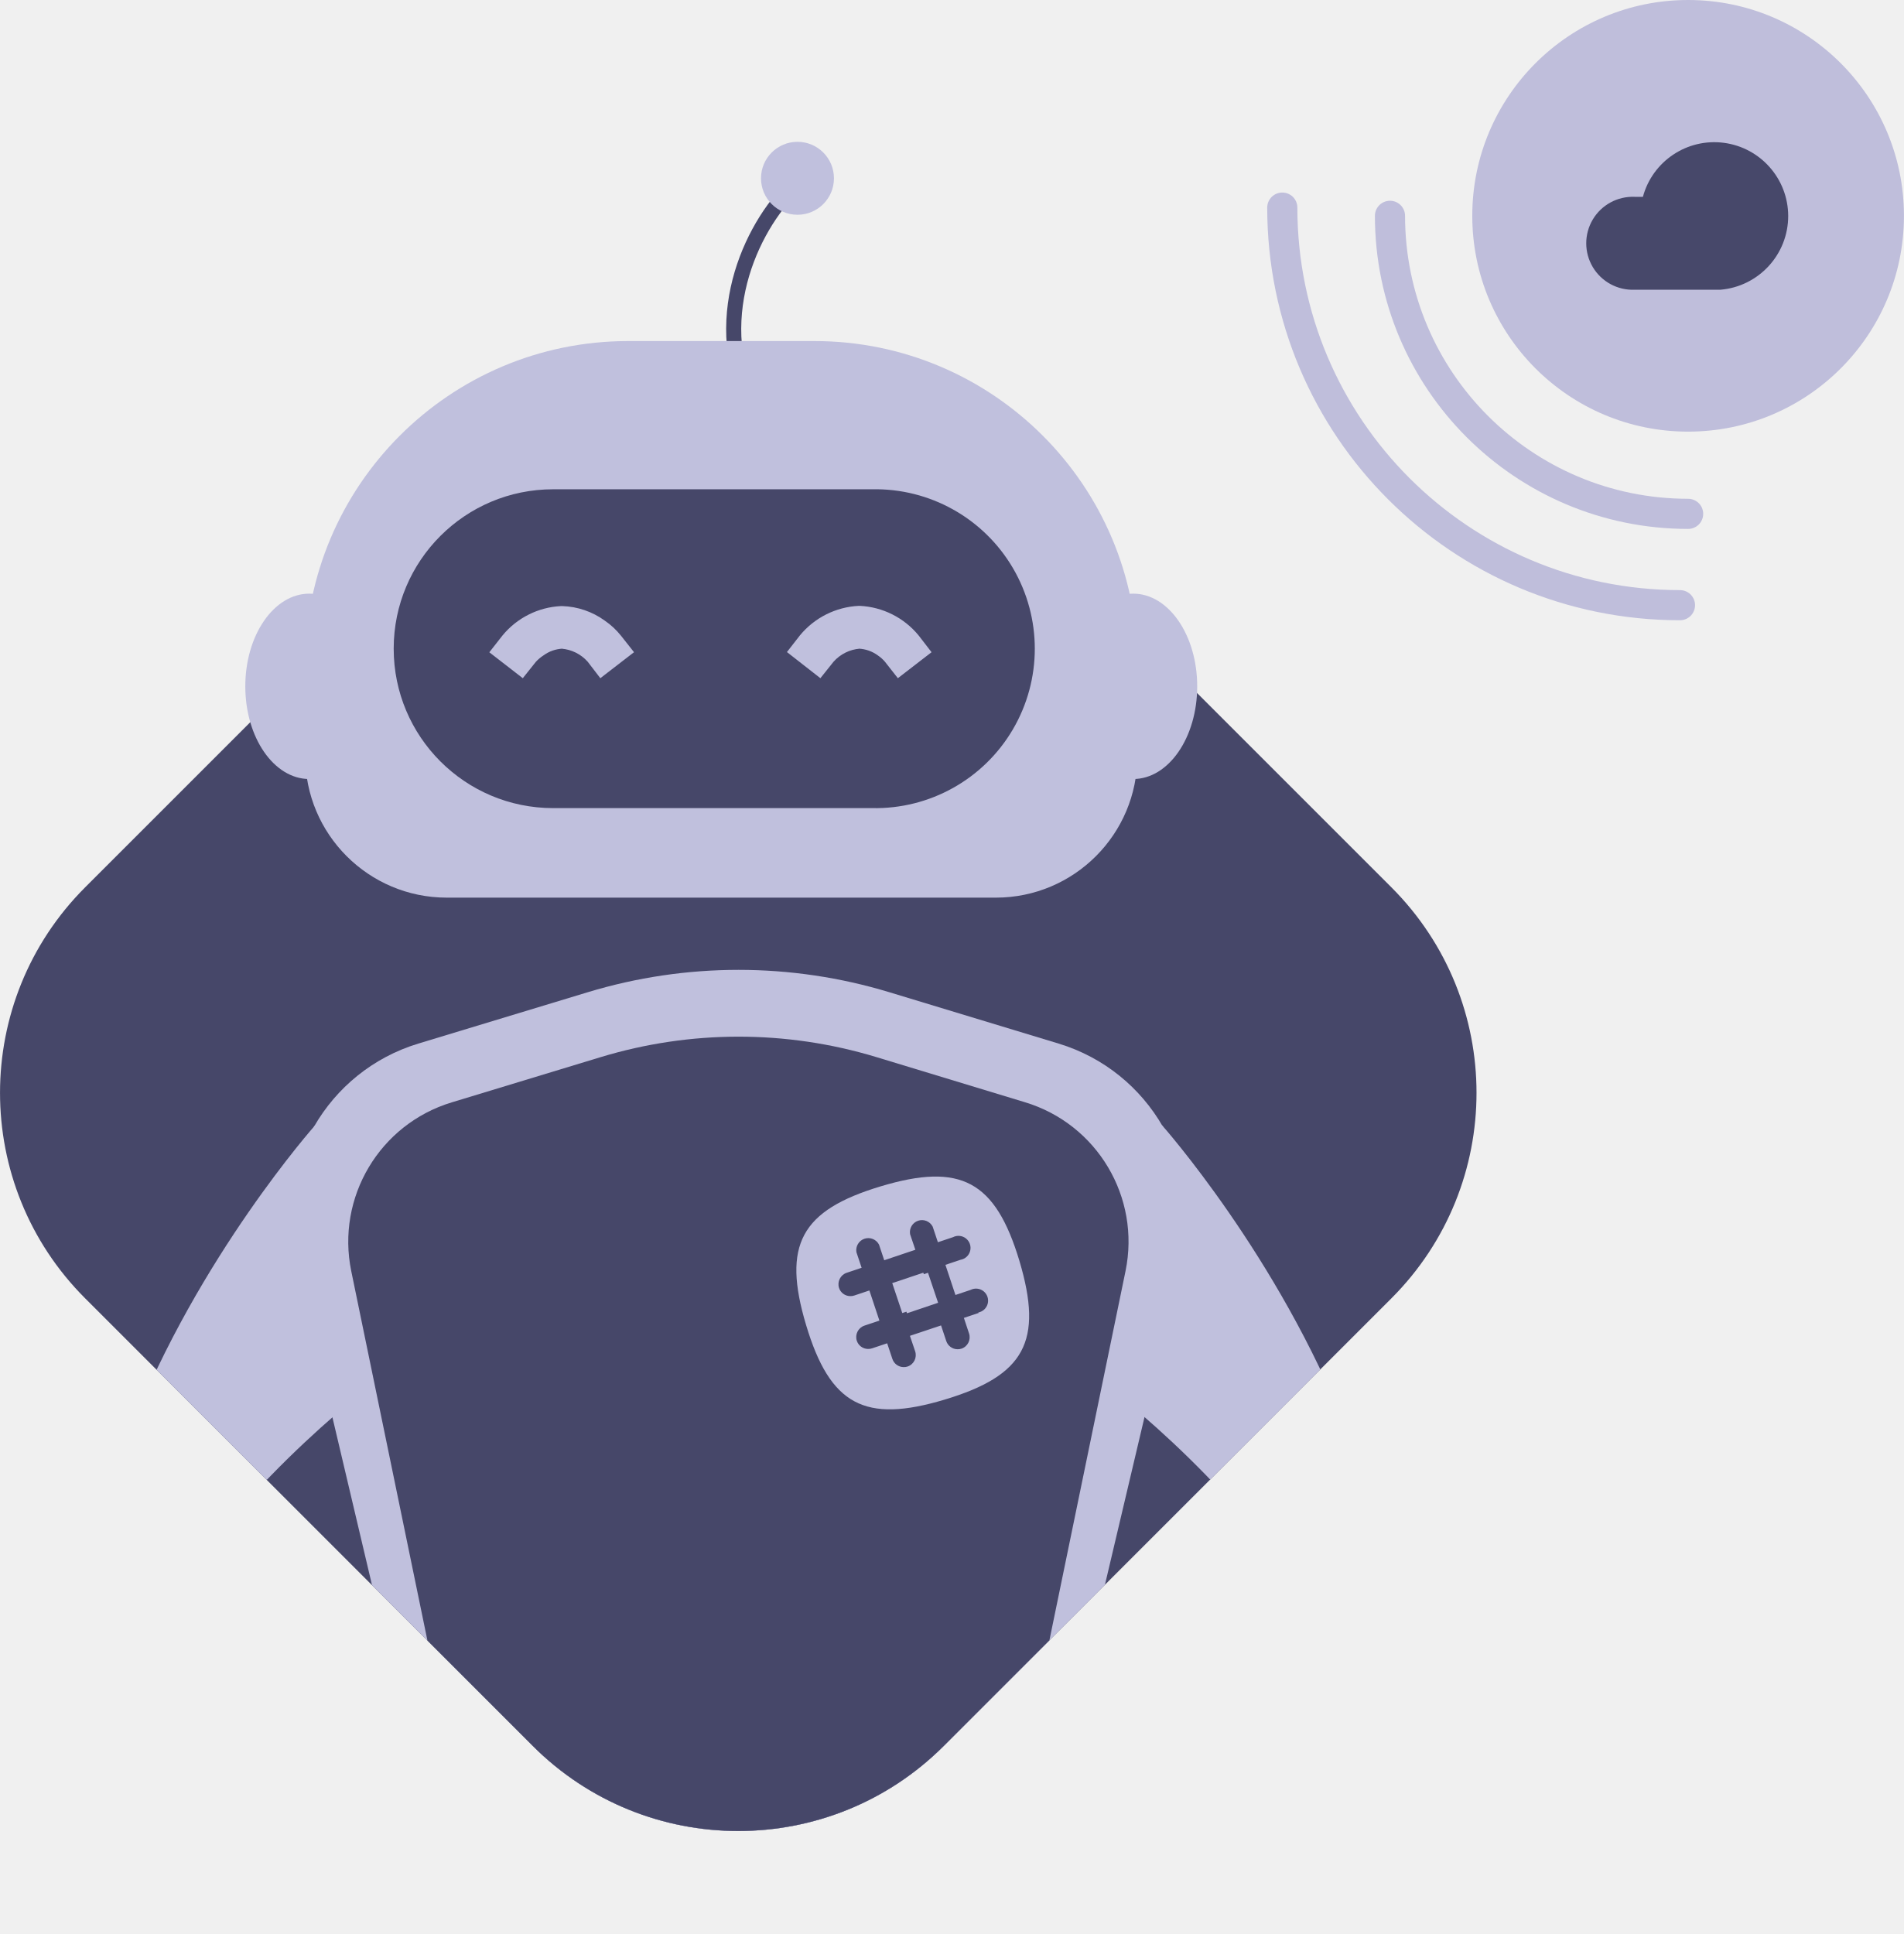
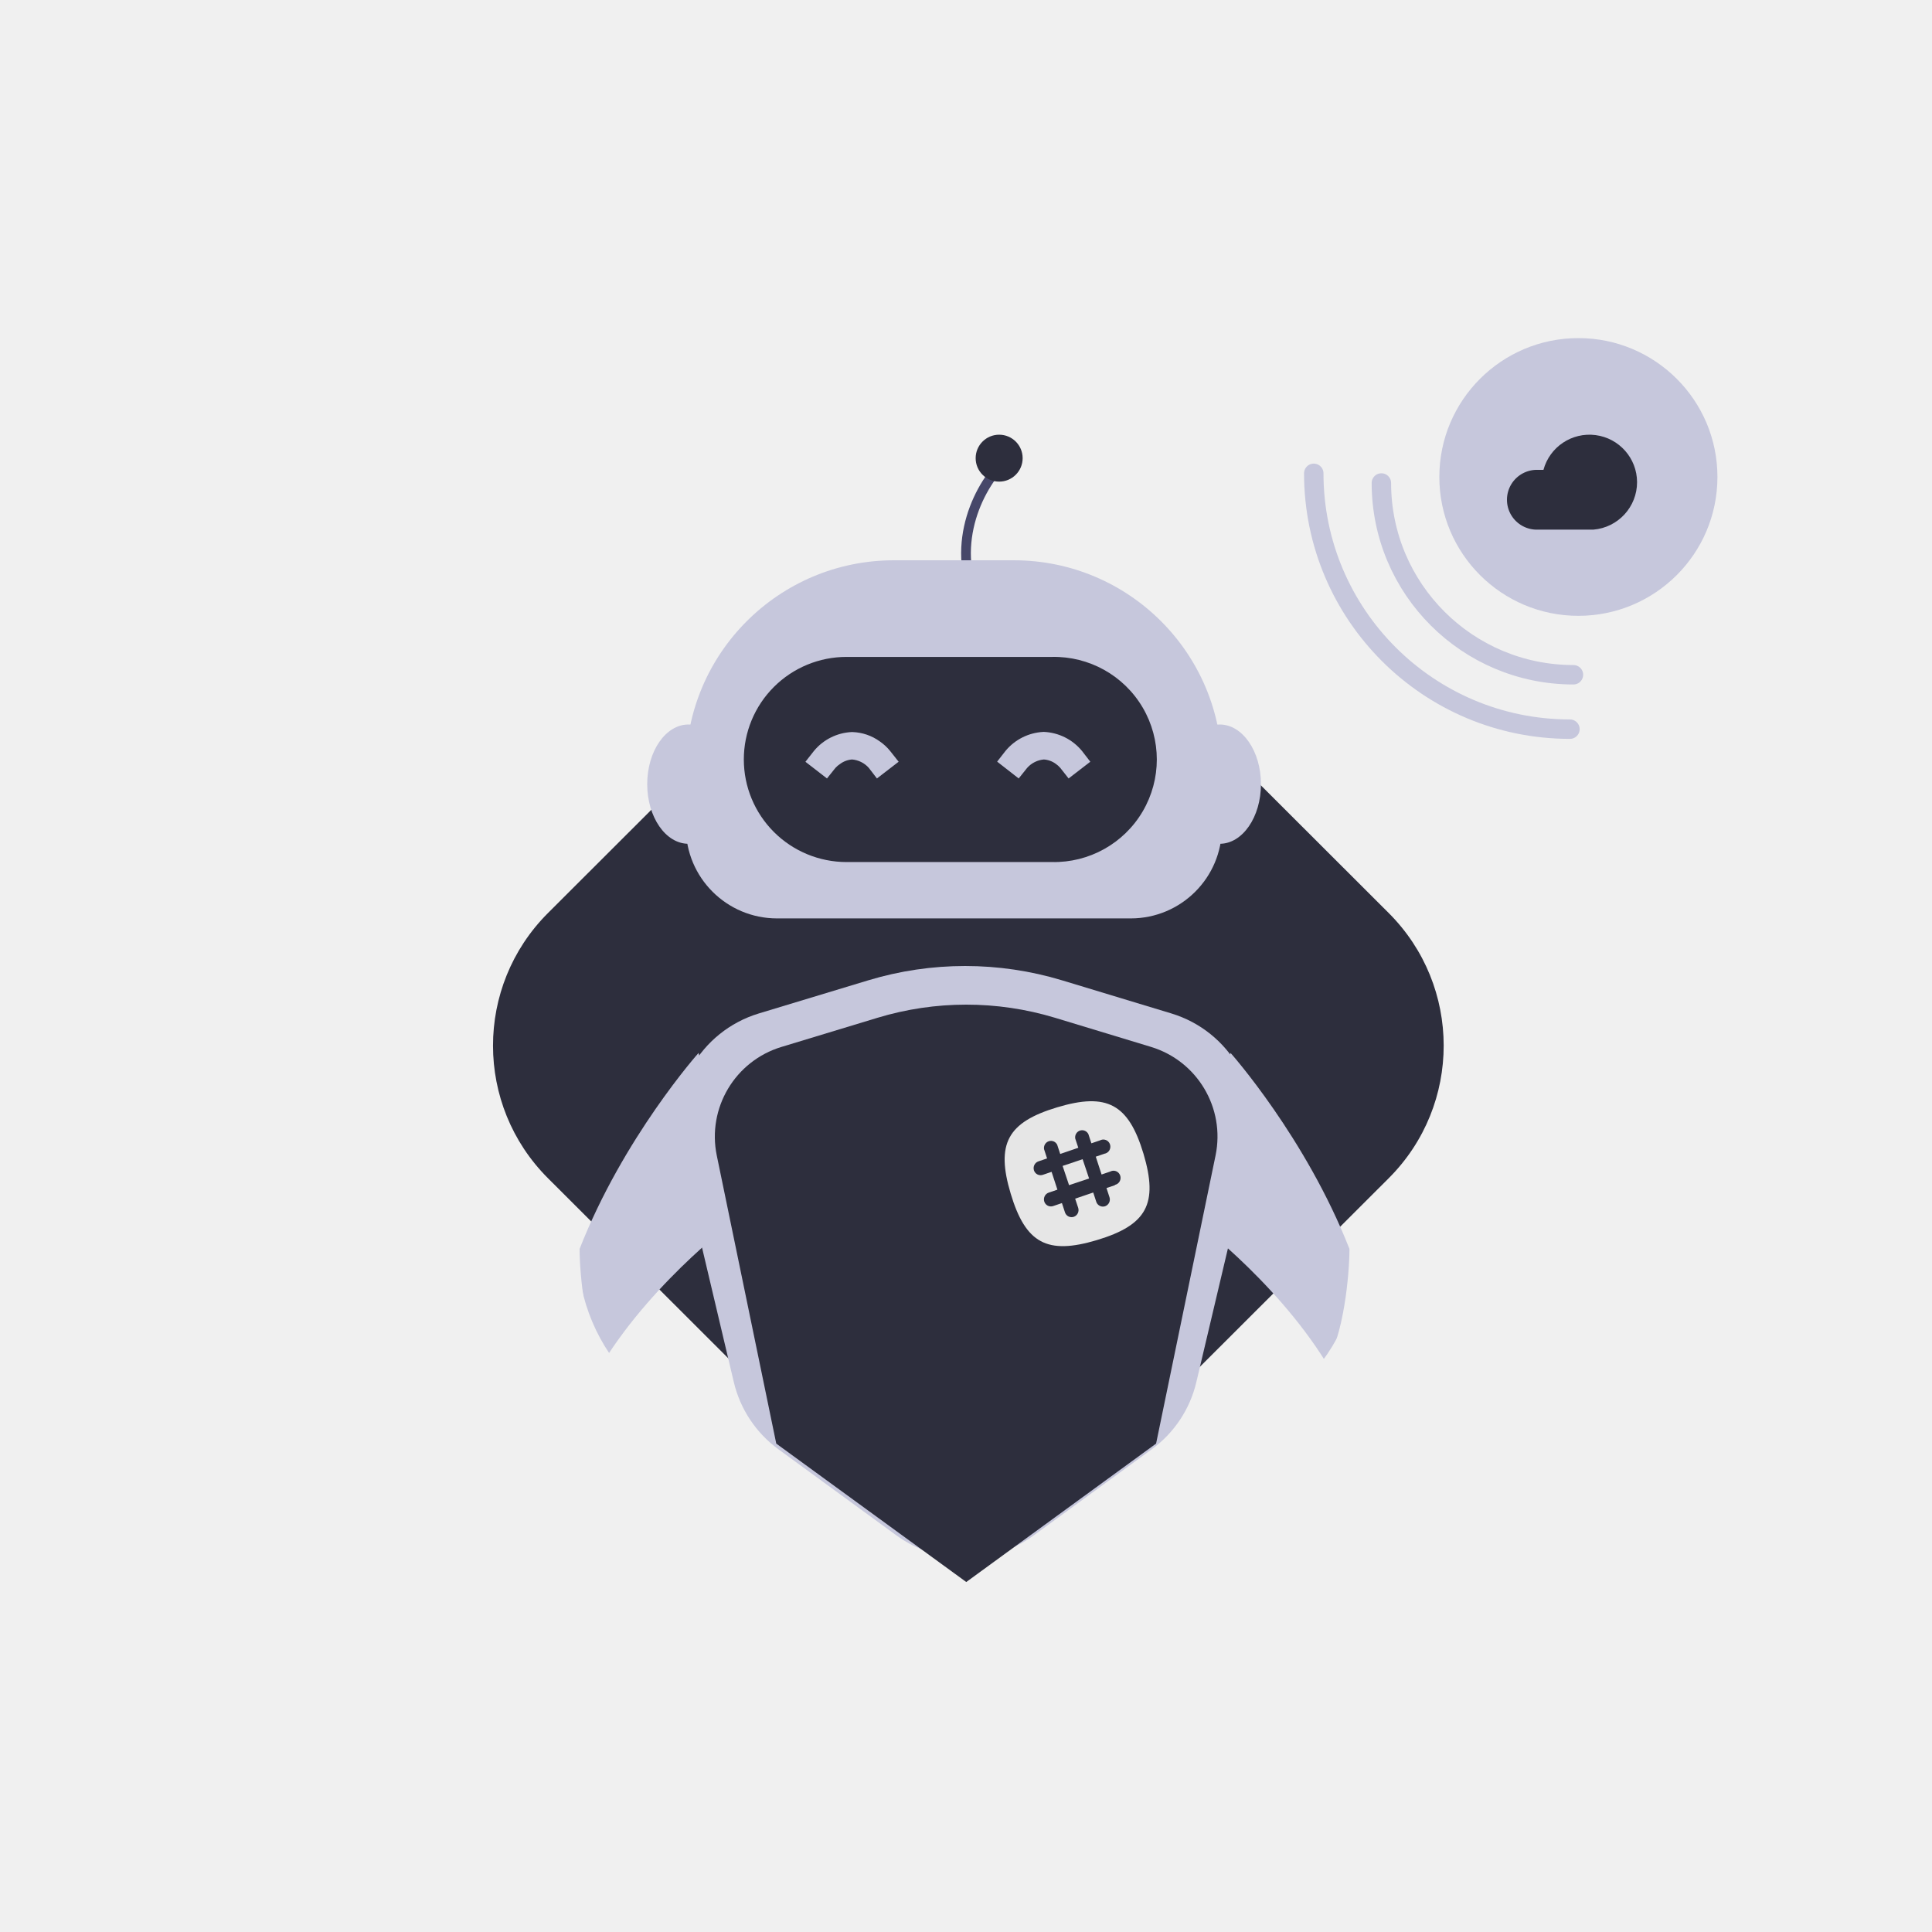
- <svg xmlns="http://www.w3.org/2000/svg" viewBox="0 0 252.63 256.65">
+ <svg xmlns="http://www.w3.org/2000/svg" xmlns:xlink="http://www.w3.org/1999/xlink" width="200px" height="200px" viewBox="0 0 200 200" version="1.1">
  <defs>
-     <style>.cls-1,.cls-4,.cls-6{fill:none;}.cls-2{fill:#bfbedb;}.cls-3{fill:#47486a;}.cls-4{stroke:#bfbedb;stroke-linecap:round;stroke-linejoin:round;stroke-width:4px;}.cls-5,.cls-9{fill:#464769;}.cls-6{stroke:#464769;stroke-miterlimit:10;stroke-width:2px;}.cls-7{clip-path:url(#clip-path);}.cls-8{fill:#c0c0dd;}.cls-9{fill-rule:evenodd;}</style>
-     <clipPath id="clip-path">
-       <rect class="cls-1" x="17.39" y="64.46" width="161.13" height="161.13" rx="38.57" transform="translate(-73.85 111.74) rotate(-45)" />
-     </clipPath>
+     <path d="M36.18,16.766 L78.305,16.793 C89.01,16.8 97.687,25.476 97.693,36.182 L97.72,78.307 C97.727,89.022 89.046,97.713 78.331,97.72 C78.323,97.72 78.315,97.72 78.307,97.72 L36.182,97.693 C25.476,97.687 16.8,89.01 16.793,78.305 L16.766,36.18 C16.759,25.465 25.44,16.773 36.155,16.766 C36.163,16.766 36.171,16.766 36.18,16.766 Z" id="path-1" />
  </defs>
-   <g id="Layer_2" data-name="Layer 2">
-     <g id="Layer_1-2" data-name="Layer 1">
-       <circle class="cls-2" cx="224" cy="28.64" r="28.64" />
-       <path class="cls-3" d="M237.28,28.64A9.81,9.81,0,0,0,218,26.12h-1.1a6.17,6.17,0,1,0,0,12.33h10.69c.23,0,.45,0,.68,0A9.82,9.82,0,0,0,237.28,28.64Z" />
-       <path class="cls-4" d="M224,68.19a39.56,39.56,0,0,1-39.56-39.55" />
-       <path class="cls-4" d="M222.92,80.31a52.77,52.77,0,0,1-52.77-52.76" />
-       <rect class="cls-5" x="17.39" y="64.46" width="161.13" height="161.13" rx="38.57" transform="translate(-73.85 111.74) rotate(-45)" />
-       <path class="cls-6" d="M100.7,55.87c-7-11.94-1.73-24.61,4.09-30.66" />
-       <g class="cls-7">
-         <path class="cls-8" d="M178.67,189.73c-9-23-24.49-40.42-24.49-40.42l-8.73,33.52s17.6,12.8,28.44,30.36C177.43,207.71,178.67,195.17,178.67,189.73Z" />
-         <path class="cls-8" d="M17.33,189.73c9-23,24.5-40.42,24.5-40.42l8.73,33.52S33,195.63,22.12,213.19C18.58,207.71,17.33,195.17,17.33,189.73Z" />
-         <path class="cls-8" d="M78,131.67l-22.5,6.82a24,24,0,0,0-16.38,28.44l11.23,47.6a24,24,0,0,0,9.19,13.85l24.31,17.76a24,24,0,0,0,28.27,0l24.31-17.76a23.92,23.92,0,0,0,9.19-13.85l11.23-47.6a24,24,0,0,0-16.37-28.44L118,131.67A68.92,68.92,0,0,0,78,131.67Z" />
-         <path class="cls-5" d="M79.69,140.29l-19.75,6a19.33,19.33,0,0,0-13.33,22.4L58.86,228.1,98,256.65l39.1-28.55,12.25-59.43A19.33,19.33,0,0,0,136,146.27l-19.75-6A63,63,0,0,0,79.69,140.29Z" />
+   <g id="atoms-/-illustration---slack_bot" stroke="none" stroke-width="1" fill="none" fill-rule="evenodd">
+     <g id="Group-3" transform="translate(43, 35)">
+       <ellipse id="Oval" fill="#C6C7DC" cx="120.394" cy="14.375" rx="14.394" ry="14.375" />
+       <path d="M126.468,14.904 C126.458,12.439 124.624,10.361 122.177,10.042 C119.729,9.722 117.423,11.26 116.778,13.639 L116.226,13.639 C115.089,13.594 114.018,14.173 113.436,15.149 C112.855,16.126 112.855,17.342 113.436,18.318 C114.018,19.294 115.089,19.874 116.226,19.828 L121.598,19.828 C121.714,19.828 121.824,19.828 121.94,19.828 C124.503,19.616 126.474,17.473 126.468,14.904 Z" id="Path" fill="#2D2E3D" />
+       <path d="M119.882,34.851 C108.903,34.851 100.003,25.964 100,15" id="Path" stroke="#C6C7DC" stroke-width="2.012" stroke-linecap="round" stroke-linejoin="round" />
+       <path d="M119.52,40.482 C104.876,40.482 93.003,28.626 93,14" id="Path" stroke="#C6C7DC" stroke-width="2.012" stroke-linecap="round" stroke-linejoin="round" />
+       <g id="Path-+-Path-Mask" transform="translate(0, 16)">
+         <mask id="mask-2" fill="white">
+           <use xlink:href="#path-1" />
+         </mask>
+         <use id="Mask" fill="#2D2E3D" transform="translate(57.24312, 57.24312) rotate(-45) translate(-57.24312, -57.24312) " xlink:href="#path-1" />
+         <path d="M96.695,78.288 C92.172,66.744 84.387,58 84.387,58 L80,74.825 C80,74.825 88.845,81.249 94.293,90.063 C96.072,87.313 96.695,81.019 96.695,78.288 Z" id="Path" fill="#C6C7DC" mask="url(#mask-2)" />
+         <path d="M17,78.288 C21.523,66.744 29.313,58 29.313,58 L33.7,74.825 C33.7,74.825 24.875,81.249 19.407,90.063 C17.628,87.313 17,81.019 17,78.288 Z" id="Path" fill="#C6C7DC" mask="url(#mask-2)" />
      </g>
-       <path class="cls-8" d="M83.36,45.26h24.7a42.86,42.86,0,0,1,42.86,42.86v12.22a18.78,18.78,0,0,1-18.78,18.78H59.28A18.78,18.78,0,0,1,40.5,100.34V88.12A42.86,42.86,0,0,1,83.36,45.26Z" />
-       <ellipse class="cls-8" cx="150.37" cy="91.08" rx="8.49" ry="12.3" />
-       <ellipse class="cls-8" cx="41.04" cy="91.08" rx="8.49" ry="12.3" />
-       <circle class="cls-8" cx="105.82" cy="23.66" r="4.84" />
-       <rect class="cls-8" x="118.94" y="169.48" width="4.35" height="4.19" transform="matrix(0.95, -0.32, 0.32, 0.95, -48.22, 47.35)" />
-       <rect class="cls-8" x="118.94" y="169.48" width="4.35" height="4.19" transform="translate(-48.22 47.35) rotate(-18.52)" />
-       <path class="cls-8" d="M135.27,167.33c-3.19-10.61-7.79-13.09-18.4-9.9s-13.09,7.78-9.91,18.4,7.79,13.09,18.4,9.9S138.45,178,135.27,167.33Zm-5.37,6.89-2,.67.69,2.08a1.6,1.6,0,0,1-1,2,1.5,1.5,0,0,1-.55.08,1.59,1.59,0,0,1-1.48-1.09l-.69-2.07-4.13,1.38.7,2.07a1.6,1.6,0,0,1-1,2,1.5,1.5,0,0,1-.55.08,1.58,1.58,0,0,1-1.48-1.09l-.69-2.07-2,.67a1.53,1.53,0,0,1-.55.08,1.58,1.58,0,0,1-1.48-1.09,1.6,1.6,0,0,1,1-2l2-.67-1.33-4-2,.67a1.5,1.5,0,0,1-.55.08,1.58,1.58,0,0,1-1.48-1.09,1.61,1.61,0,0,1,1-2l2-.67-.69-2.07a1.6,1.6,0,0,1,3-1l.69,2.07,4.13-1.39-.7-2.07a1.6,1.6,0,0,1,3-1l.69,2.07,2-.67a1.6,1.6,0,1,1,1,3l-2,.67,1.33,4,2-.67a1.6,1.6,0,1,1,1,3Z" />
-       <path class="cls-9" d="M52.24,86.08A21.15,21.15,0,0,1,73.4,64.93h42.29a21.16,21.16,0,1,1,0,42.31H73.4A21.16,21.16,0,0,1,52.24,86.08Zm18.87,1.74a5.13,5.13,0,0,1,1-.84,4.64,4.64,0,0,1,2.54-.9h-.16a5.2,5.2,0,0,1,3.49,1.73L79.66,90l4.47-3.45L82.4,84.36a10,10,0,0,0-2.15-2,10.15,10.15,0,0,0-5.64-1.93h-.16a10.72,10.72,0,0,0-7.78,3.91l-1.74,2.22L69.37,90Zm39.49,0a5.21,5.21,0,0,1,3.49-1.74h-.15a4.64,4.64,0,0,1,2.55.9,4.7,4.7,0,0,1,.93.83L119.14,90l4.47-3.45-1.72-2.23a10.76,10.76,0,0,0-7.8-3.92h-.15a10.79,10.79,0,0,0-7.79,3.91l-1.73,2.22L108.86,90Z" />
+       <path d="M58.681,28.389 C55.163,22.396 57.812,16.037 60.737,13" id="Path" stroke="#464769" stroke-width="1.006" />
+       <path d="M46.861,66.489 L35.553,69.912 C29.471,71.76 25.869,78.005 27.321,84.187 L32.965,108.079 C33.626,110.871 35.264,113.336 37.583,115.03 L49.801,123.945 C54.034,127.026 59.775,127.026 64.008,123.945 L76.226,115.03 C78.548,113.339 80.186,110.873 80.844,108.079 L86.488,84.187 C87.94,78.007 84.341,71.762 78.261,69.912 L66.963,66.489 C60.41,64.504 53.414,64.504 46.861,66.489 Z" id="Path" fill="#C6C7DC" />
+       <path d="M47.826,70.365 L37.9,73.377 C33.093,74.831 30.188,79.706 31.201,84.62 L37.358,114.44 L57.028,128.77 L76.678,114.44 L82.835,84.61 C83.847,79.693 80.938,74.817 76.126,73.367 L66.2,70.355 C60.209,68.545 53.815,68.548 47.826,70.365 Z" id="Path" fill="#2D2E3D" />
+       <path d="M49.54,23 L61.953,23 C73.85,23 83.493,32.632 83.493,44.513 L83.493,50.646 C83.493,55.852 79.268,60.073 74.055,60.073 L37.438,60.073 C32.226,60.073 28,55.852 28,50.646 L28,44.513 C28,32.632 37.644,23 49.54,23 Z" id="Path" fill="#C6C7DC" />
+       <ellipse id="Oval" fill="#C6C7DC" cx="83.267" cy="46.174" rx="4.267" ry="6.174" />
+       <ellipse id="Oval" fill="#C6C7DC" cx="28.267" cy="46.174" rx="4.267" ry="6.174" />
+       <ellipse id="Oval" fill="#2D2E3D" cx="60.432" cy="12.429" rx="2.432" ry="2.429" />
+       <polygon id="Rectangle" fill="#E6E6E6" transform="translate(68.37091, 86.3449) rotate(-18.52) translate(-68.37091, -86.3449) " points="67.278 85.293 69.463 85.294 69.464 87.397 67.278 87.396" />
+       <path d="M75.374,84.436 C73.825,79.284 71.591,78.08 66.439,79.629 C61.286,81.178 60.082,83.407 61.626,88.563 C63.171,93.72 65.409,94.919 70.561,93.37 C75.714,91.821 76.918,89.617 75.374,84.436 Z M72.45,87.678 L71.544,87.987 L71.857,88.947 C71.977,89.328 71.776,89.738 71.403,89.869 C71.323,89.897 71.239,89.91 71.154,89.906 C70.848,89.9 70.579,89.699 70.483,89.403 L70.171,88.448 L68.299,89.085 L68.616,90.04 C68.736,90.422 68.535,90.831 68.163,90.962 C68.083,90.99 67.998,91.003 67.913,90.999 C67.607,90.995 67.338,90.793 67.243,90.497 L66.93,89.542 L66.023,89.851 C65.943,89.878 65.859,89.891 65.774,89.888 C65.468,89.883 65.198,89.681 65.103,89.385 C64.983,89.003 65.184,88.593 65.557,88.462 L66.463,88.153 L65.86,86.308 L64.954,86.617 C64.874,86.645 64.789,86.657 64.704,86.654 C64.398,86.649 64.129,86.447 64.034,86.151 C63.916,85.769 64.116,85.361 64.487,85.228 L65.393,84.919 L65.081,83.964 C65.021,83.605 65.227,83.256 65.566,83.141 C65.906,83.025 66.277,83.179 66.44,83.503 L66.753,84.458 L68.625,83.817 L68.308,82.862 C68.248,82.503 68.454,82.153 68.793,82.038 C69.133,81.923 69.504,82.077 69.668,82.4 L69.98,83.355 L70.887,83.046 C71.141,82.913 71.448,82.944 71.671,83.126 C71.895,83.307 71.992,83.606 71.921,83.887 C71.849,84.169 71.622,84.382 71.34,84.43 L70.434,84.739 L71.036,86.585 L71.943,86.275 C72.197,86.142 72.504,86.173 72.728,86.355 C72.951,86.537 73.048,86.835 72.977,87.117 C72.905,87.398 72.678,87.611 72.396,87.659 L72.45,87.678 Z" id="Shape" fill="#E6E6E6" fill-rule="nonzero" />
+       <path d="M34,43.618 C34,40.802 35.121,38.101 37.115,36.11 C39.109,34.119 41.814,33.001 44.634,33.003 L65.888,33.003 C69.741,32.919 73.339,34.924 75.29,38.244 C77.241,41.564 77.241,45.678 75.29,48.998 C73.339,52.318 69.741,54.323 65.888,54.239 L44.634,54.239 C41.814,54.239 39.109,53.12 37.115,51.128 C35.12,49.137 34,46.435 34,43.618 Z M43.483,44.492 C43.632,44.33 43.801,44.189 43.986,44.07 C44.357,43.797 44.802,43.639 45.263,43.618 L45.182,43.618 C45.857,43.67 46.486,43.981 46.936,44.487 L47.78,45.586 L50.027,43.854 L49.157,42.755 C48.849,42.369 48.485,42.031 48.077,41.751 C47.25,41.152 46.263,40.815 45.242,40.782 L45.162,40.782 C43.639,40.855 42.219,41.568 41.252,42.745 L40.378,43.859 L42.609,45.586 L43.483,44.492 Z M63.33,44.492 C63.779,43.985 64.408,43.672 65.084,43.618 L65.008,43.618 C65.471,43.639 65.917,43.796 66.29,44.07 C66.464,44.188 66.621,44.328 66.757,44.487 L67.622,45.586 L69.868,43.854 L69.004,42.735 C68.034,41.555 66.61,40.841 65.084,40.767 L65.008,40.767 C63.485,40.843 62.064,41.555 61.093,42.73 L60.224,43.844 L62.455,45.586 L63.33,44.492 Z" id="Shape" fill="#2D2E3D" />
    </g>
  </g>
</svg>
